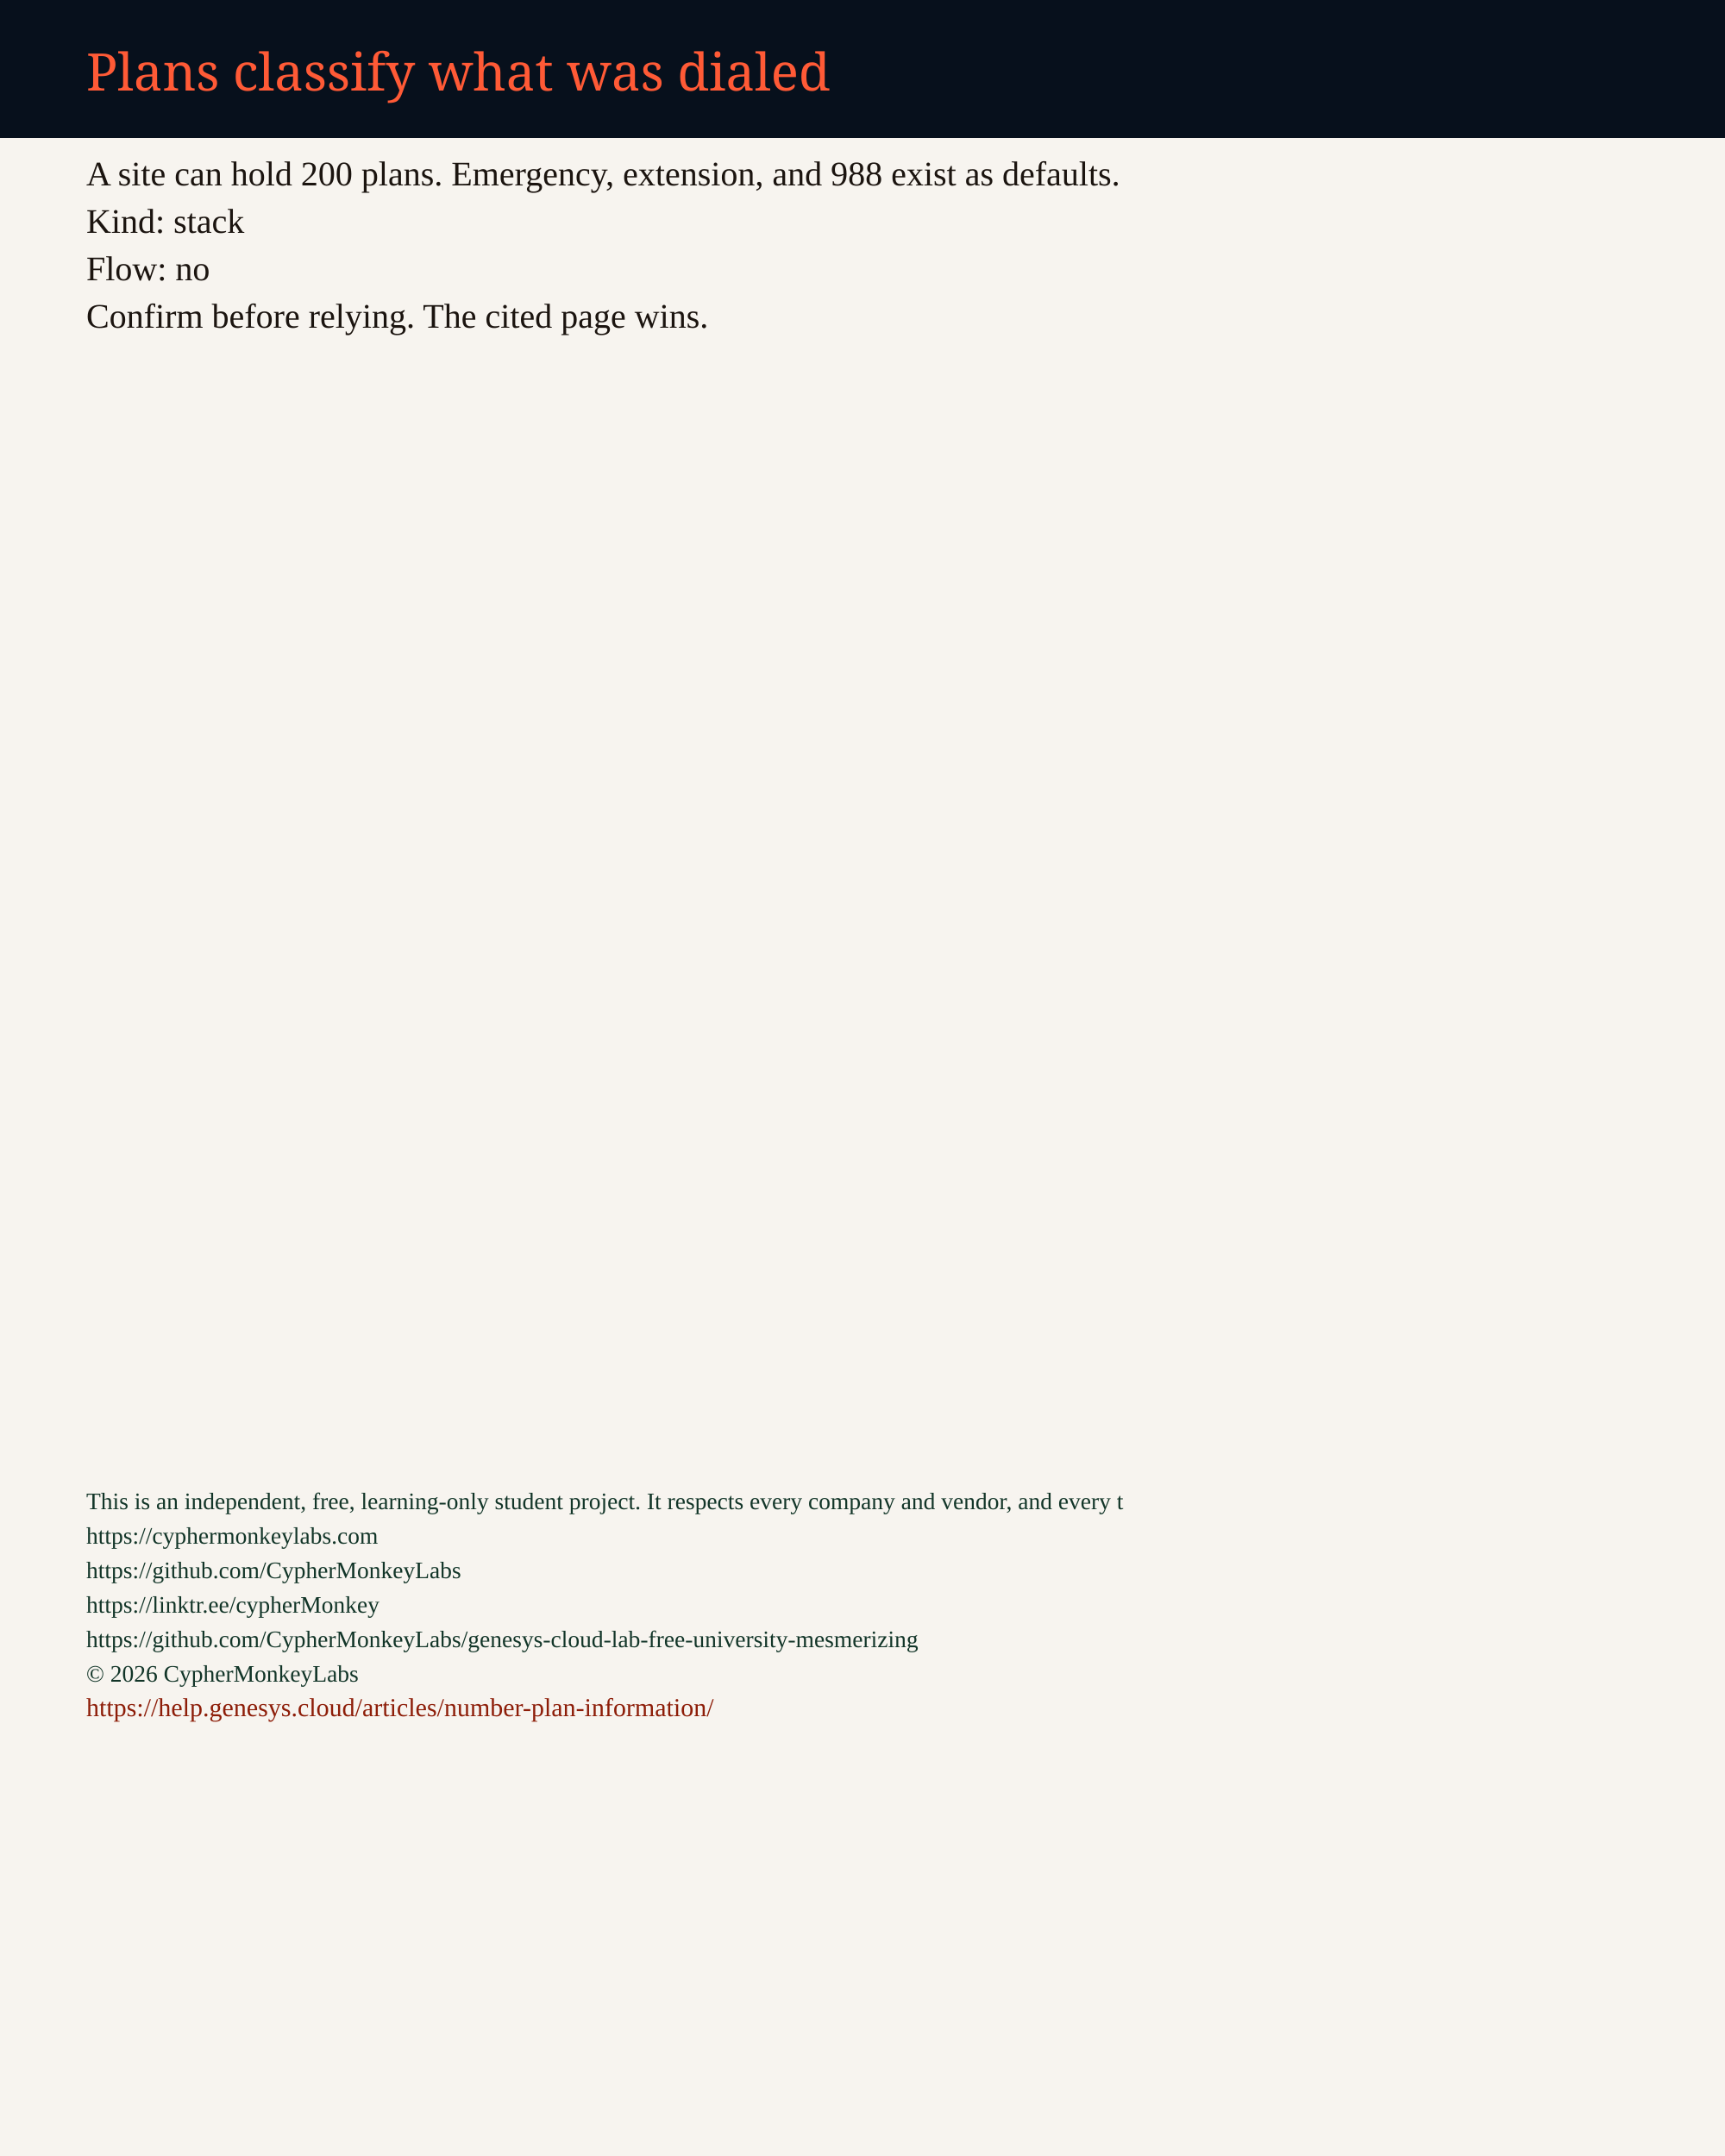
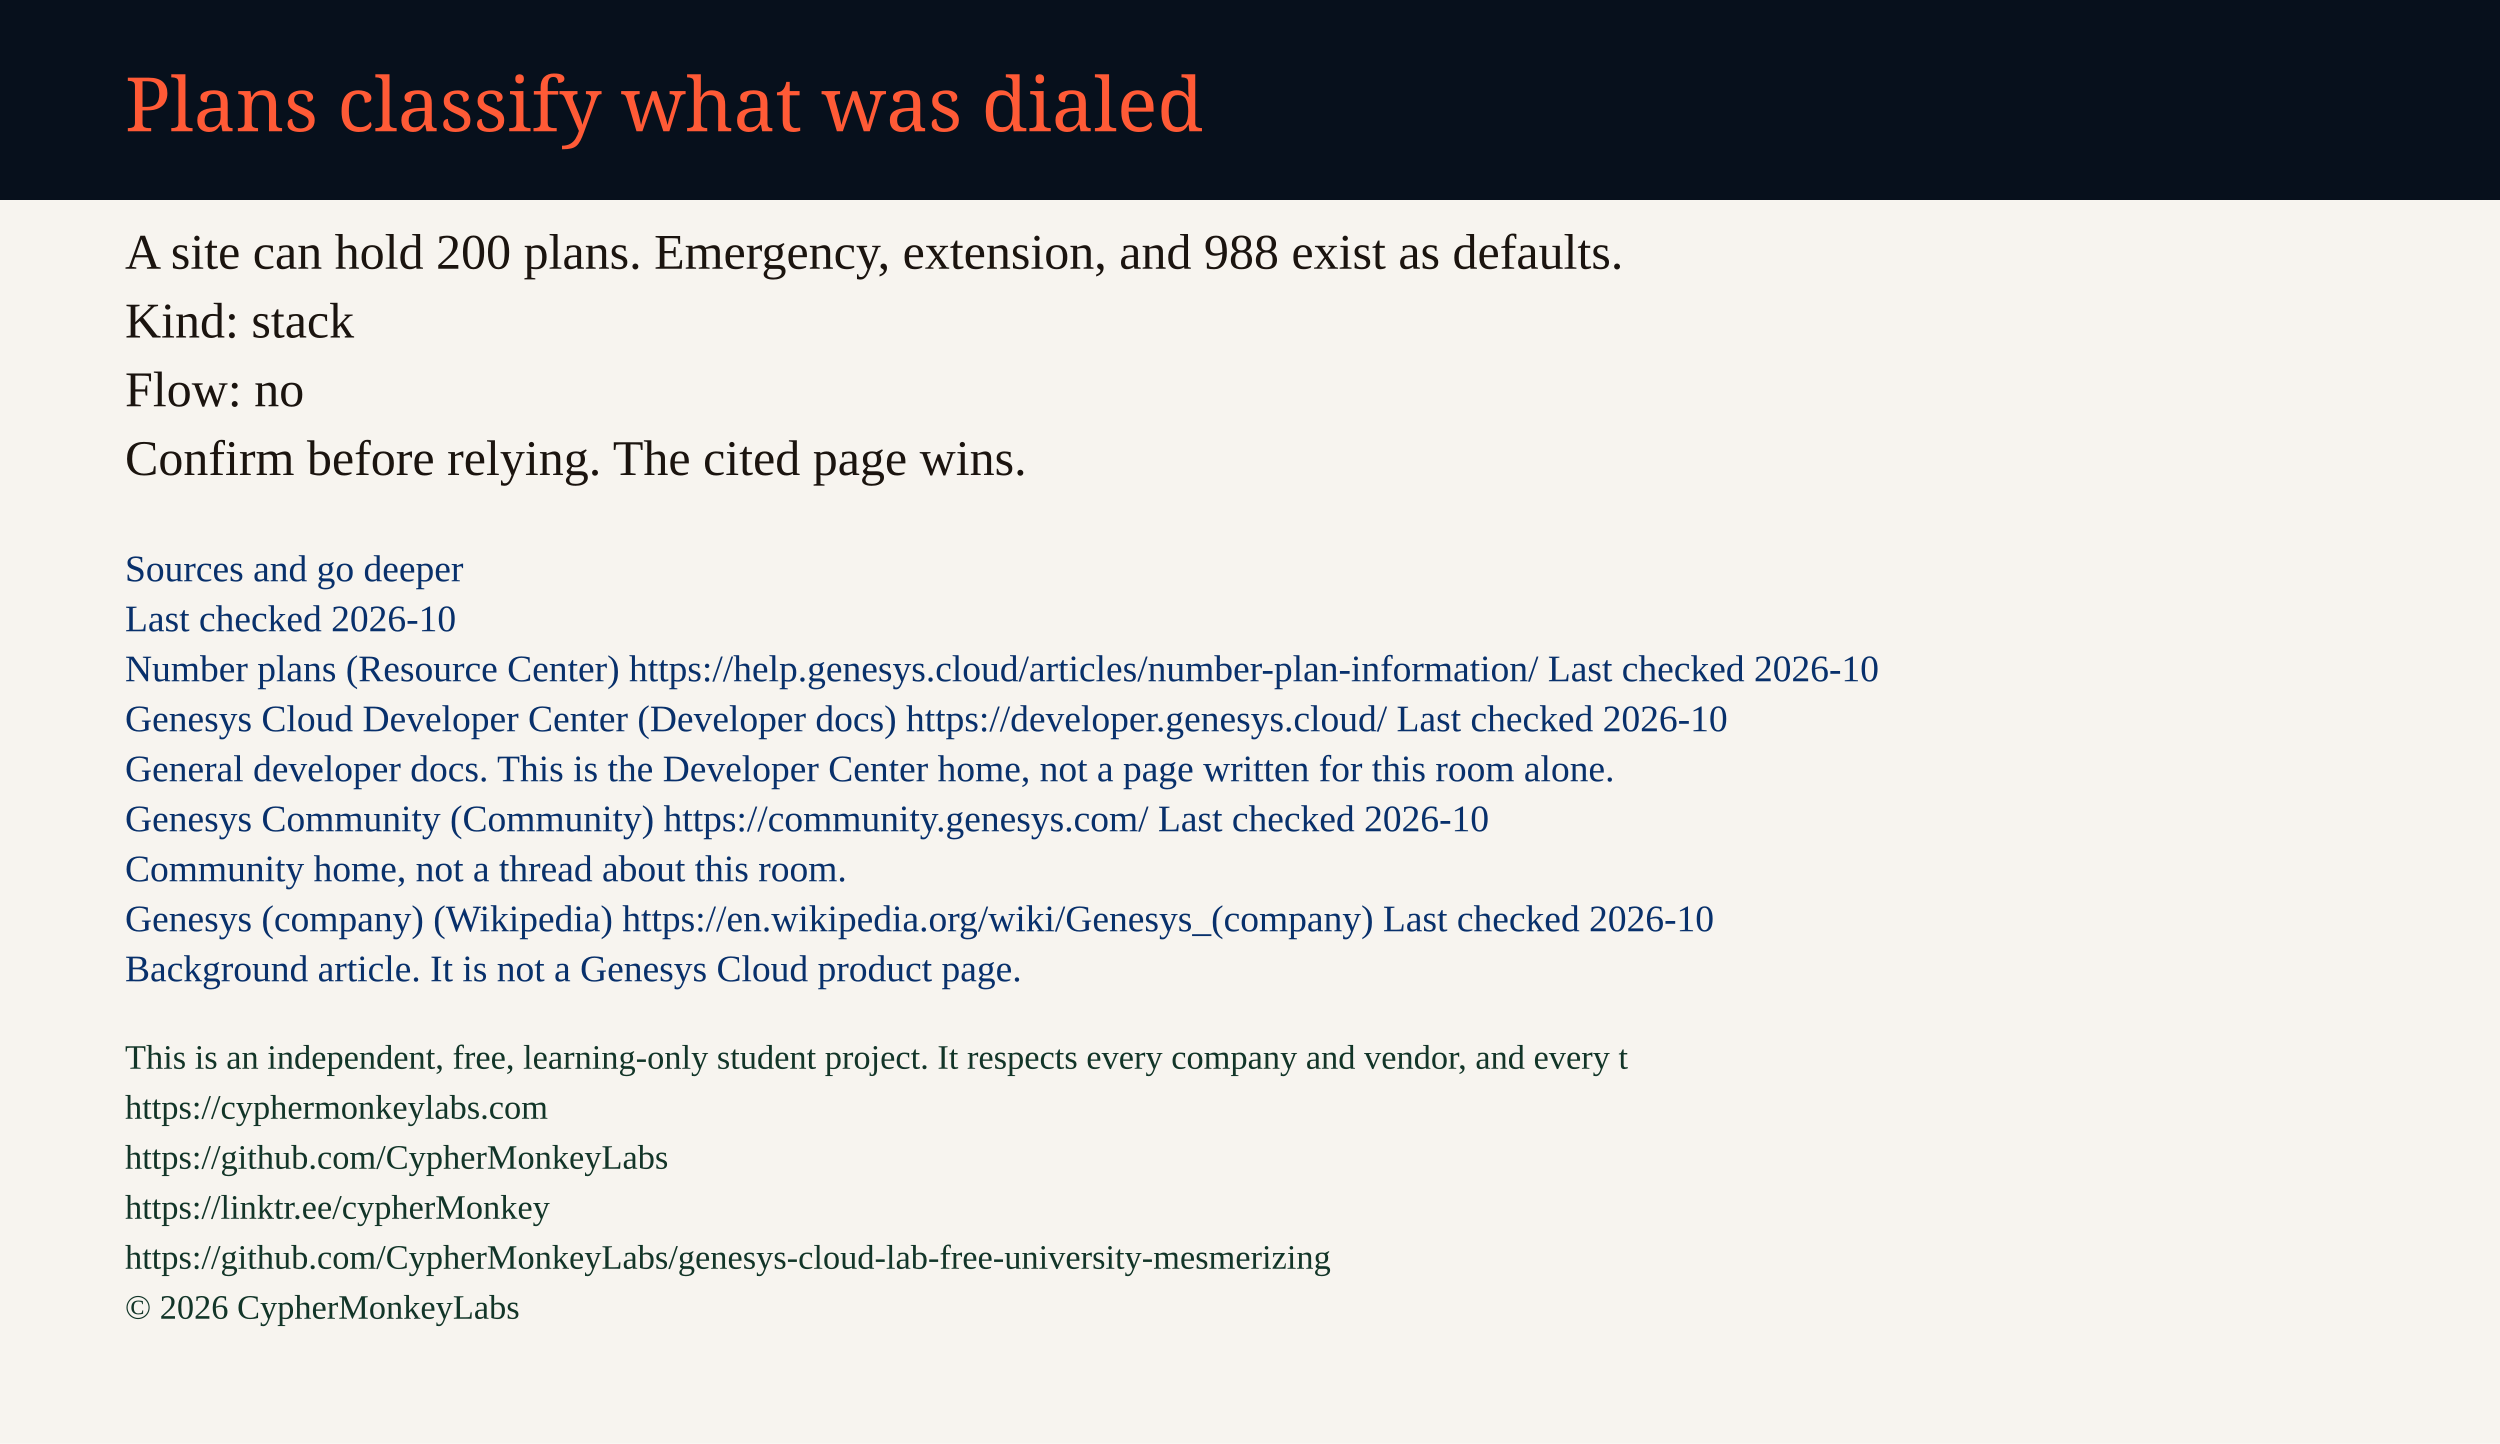
- <svg xmlns="http://www.w3.org/2000/svg" width="800" height="1000" viewBox="0 0 800 1000">
-   <rect width="800" height="1000" fill="#f7f4ef" />
+ <svg xmlns="http://www.w3.org/2000/svg" width="800" height="462" viewBox="0 0 800 462">
+   <rect width="800" height="462" fill="#f7f4ef" />
  <rect width="800" height="64" fill="#07101c" />
  <text x="40" y="42" fill="#ff5a36" font-size="24" font-family="Georgia, serif">Plans classify what was dialed</text>
  <text x="40" y="86" font-size="16" fill="#1b140f">A site can hold 200 plans. Emergency, extension, and 988 exist as defaults.</text>
  <text x="40" y="108" font-size="16" fill="#1b140f">Kind: stack</text>
  <text x="40" y="130" font-size="16" fill="#1b140f">Flow: no</text>
  <text x="40" y="152" font-size="16" fill="#1b140f">Confirm before relying. The cited page wins.</text>
-   <text x="40" y="700" font-size="11" fill="#123528">This is an independent, free, learning-only student project. It respects every company and vendor, and every t</text>
-   <text x="40" y="716" font-size="11" fill="#123528">https://cyphermonkeylabs.com</text>
-   <text x="40" y="732" font-size="11" fill="#123528">https://github.com/CypherMonkeyLabs</text>
-   <text x="40" y="748" font-size="11" fill="#123528">https://linktr.ee/cypherMonkey</text>
-   <text x="40" y="764" font-size="11" fill="#123528">https://github.com/CypherMonkeyLabs/genesys-cloud-lab-free-university-mesmerizing</text>
-   <text x="40" y="780" font-size="11" fill="#123528">© 2026 CypherMonkeyLabs</text>
-   <text x="40" y="796" font-size="12" fill="#8d1d08">https://help.genesys.cloud/articles/number-plan-information/</text>
+   <text x="40" y="186" font-size="12" fill="#08306b">Sources and go deeper</text>
+   <text x="40" y="202" font-size="12" fill="#08306b">Last checked 2026-10</text>
+   <text x="40" y="218" font-size="12" fill="#08306b">Number plans (Resource Center) https://help.genesys.cloud/articles/number-plan-information/ Last checked 2026-10</text>
+   <text x="40" y="234" font-size="12" fill="#08306b">Genesys Cloud Developer Center (Developer docs) https://developer.genesys.cloud/ Last checked 2026-10</text>
+   <text x="40" y="250" font-size="12" fill="#08306b">  General developer docs. This is the Developer Center home, not a page written for this room alone.</text>
+   <text x="40" y="266" font-size="12" fill="#08306b">Genesys Community (Community) https://community.genesys.com/ Last checked 2026-10</text>
+   <text x="40" y="282" font-size="12" fill="#08306b">  Community home, not a thread about this room.</text>
+   <text x="40" y="298" font-size="12" fill="#08306b">Genesys (company) (Wikipedia) https://en.wikipedia.org/wiki/Genesys_(company) Last checked 2026-10</text>
+   <text x="40" y="314" font-size="12" fill="#08306b">  Background article. It is not a Genesys Cloud product page.</text>
+   <text x="40" y="342" font-size="11" fill="#123528">This is an independent, free, learning-only student project. It respects every company and vendor, and every t</text>
+   <text x="40" y="358" font-size="11" fill="#123528">https://cyphermonkeylabs.com</text>
+   <text x="40" y="374" font-size="11" fill="#123528">https://github.com/CypherMonkeyLabs</text>
+   <text x="40" y="390" font-size="11" fill="#123528">https://linktr.ee/cypherMonkey</text>
+   <text x="40" y="406" font-size="11" fill="#123528">https://github.com/CypherMonkeyLabs/genesys-cloud-lab-free-university-mesmerizing</text>
+   <text x="40" y="422" font-size="11" fill="#123528">© 2026 CypherMonkeyLabs</text>
</svg>
